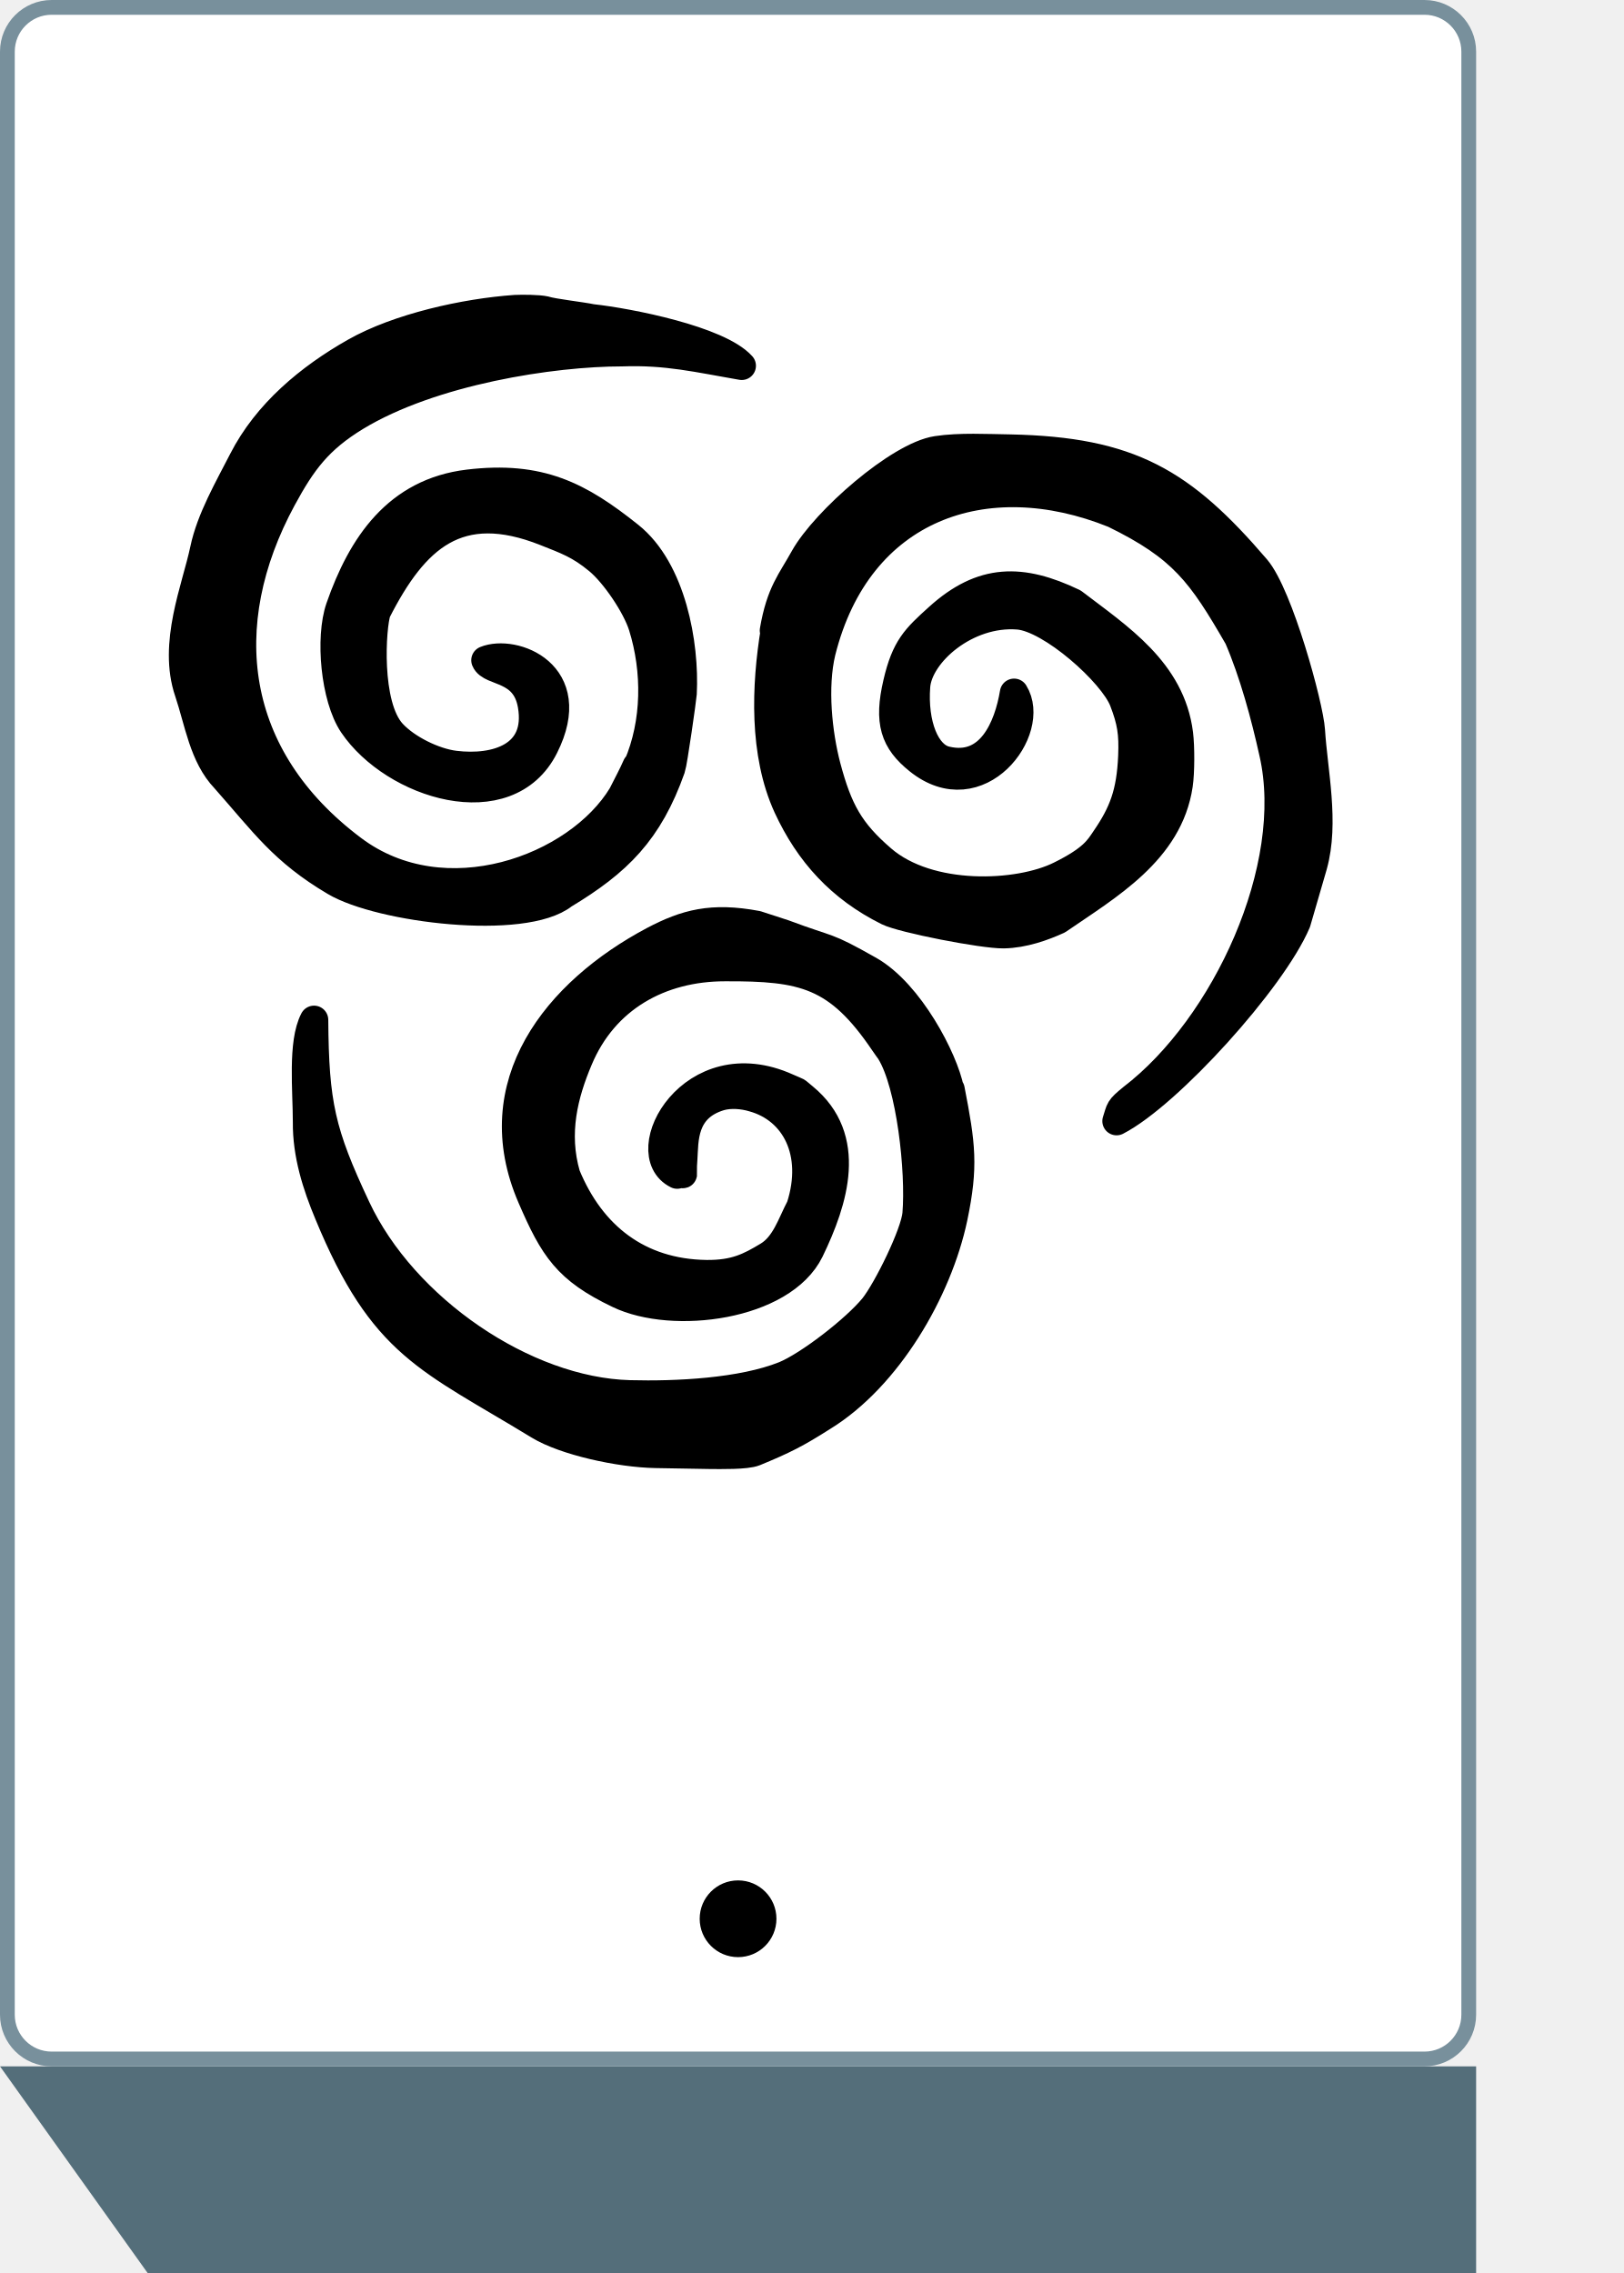
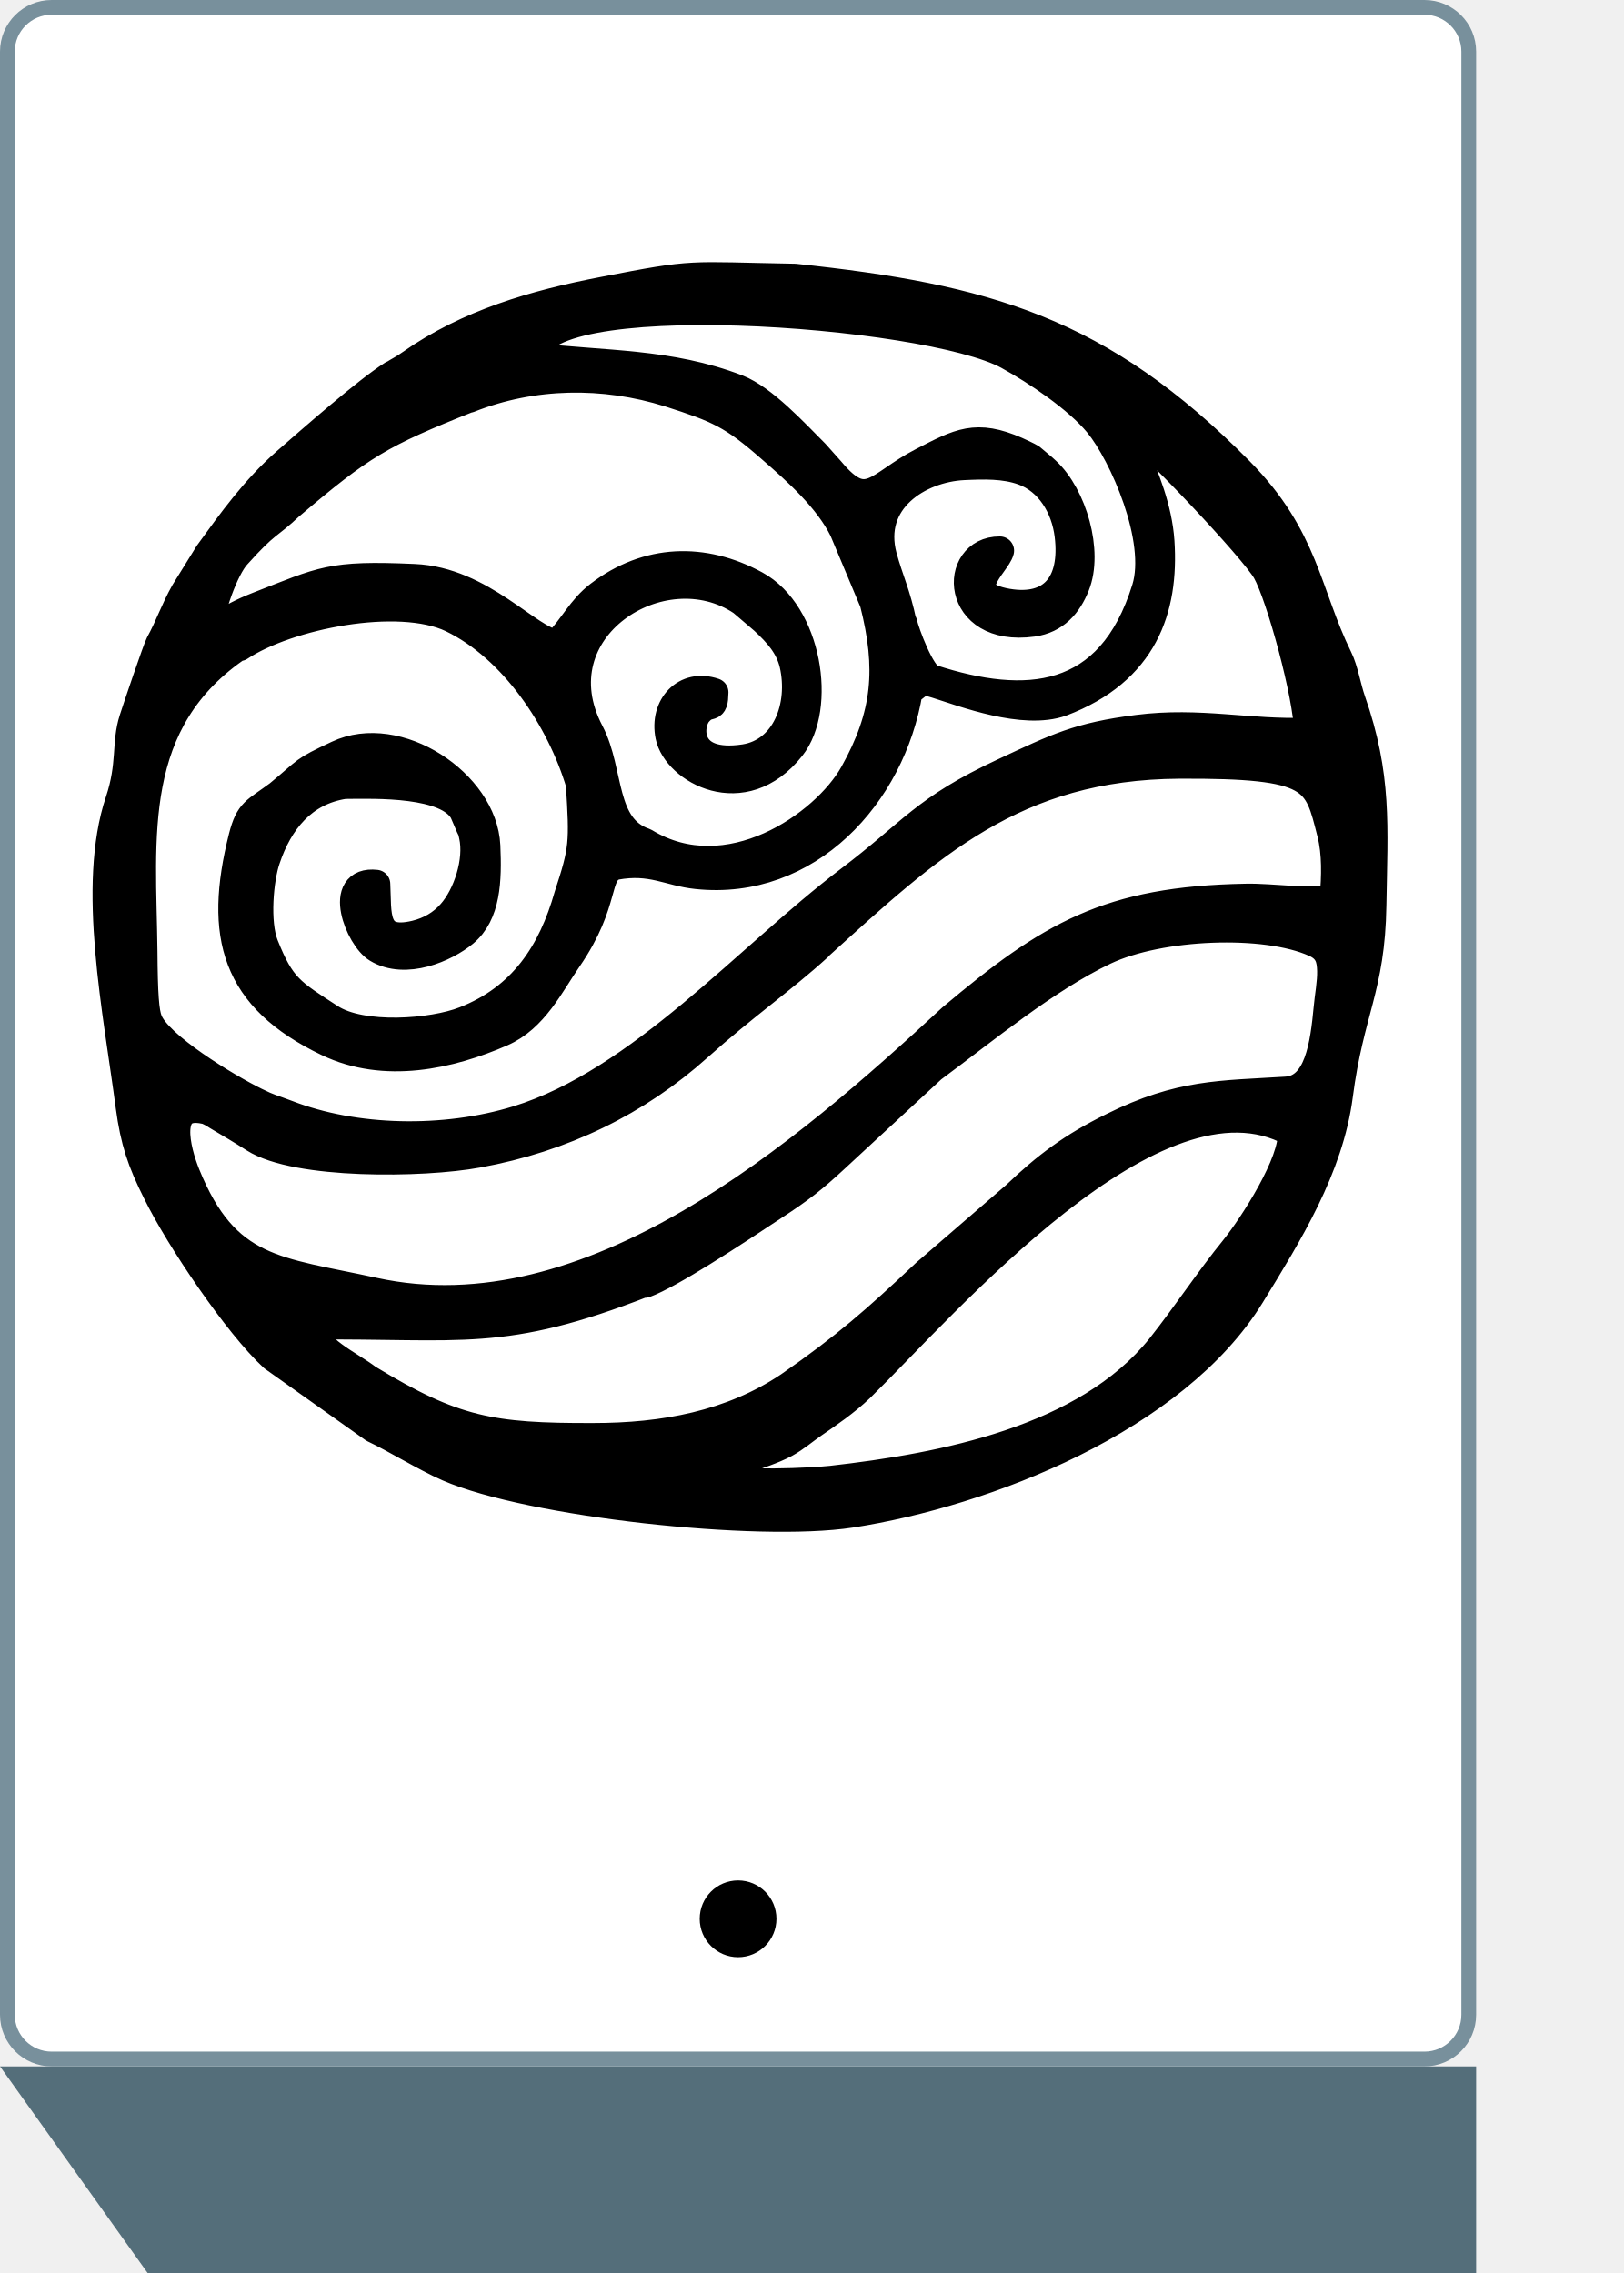
<svg xmlns="http://www.w3.org/2000/svg" width="110" height="154" viewBox="0 0 110 154">
  <path d="M0 140 L100 140 L100 154 L10 154 Z" fill="#546e7a" />
  <rect x="0.5" y="0.5" width="99" height="139" rx="3" fill="#ffffff" stroke="#78909c" stroke-width="1" />
  <g transform="translate(0,20)">
-     <g transform="translate(-246.9867,-205.6183) scale(0.02143)">
-       <path d="M13538 11083c-13,30 -31,63 -46,93 -141,233 -562,389 -852,171 -388,-291 -439,-710 -223,-1109 64,-118 115,-187 233,-259 241,-146 621,-204 842,-204 142,-5 239,19 378,43 -73,-81 -355,-137 -474,-150 -33,-7 -123,-17 -147,-25 -22,-5 -72,-5 -95,-4 -158,11 -370,58 -507,136 -143,81 -278,193 -354,342 -45,88 -102,186 -122,282 -26,123 -101,298 -49,450 32,95 46,203 115,275 124,140 183,228 347,325 143,85 597,141 723,41 171,-103 269,-199 340,-400 6,-16 35,-221 36,-236 8,-156 -34,-391 -168,-498 -159,-127 -283,-192 -509,-165 -225,27 -337,194 -406,392 -33,95 -16,284 41,369 129,191 488,304 605,70 116,-231 -98,-309 -186,-273 16,40 126,21 147,142 28,163 -115,205 -244,189 -66,-8 -153,-51 -198,-100 -82,-89 -65,-339 -49,-385 119,-234 257,-362 534,-252 65,26 107,40 167,90 52,43 120,144 140,208 44,141 43,305 -16,442z" fill="#000000" stroke="#000000" stroke-width="90.0" stroke-linejoin="round" stroke-linecap="round" />
-       <path d="M13975 10654c-29,176 -37,390 40,558 68,147 168,257 317,331 46,23 301,73 366,72 63,-1 126,-24 172,-45 157,-108 350,-218 381,-427 6,-40 6,-121 1,-161 -25,-199 -190,-305 -334,-415 -163,-78 -287,-79 -426,47 -72,65 -104,95 -130,207 -29,124 -9,183 67,244 190,153 375,-96 302,-213 -18,109 -75,247 -215,214 -65,-15 -104,-115 -95,-235 8,-104 159,-237 323,-224 104,8 299,182 333,270 25,65 31,103 28,175 -5,117 -29,180 -86,263 -21,31 -39,63 -142,114 -132,66 -415,78 -564,-51 -101,-87 -138,-154 -175,-293 -27,-103 -43,-251 -16,-363 115,-459 519,-600 925,-436 217,106 276,188 393,391 48,111 85,248 111,366 82,361 -151,864 -446,1090 -44,36 -37,34 -50,73 163,-84 492,-447 569,-629l52 -179c38,-136 1,-297 -7,-427 -5,-78 -101,-428 -173,-512 -234,-273 -398,-371 -777,-379 -73,-1 -160,-6 -232,5 -120,18 -354,224 -419,340 -42,76 -75,109 -96,230z" fill="#000000" stroke="#000000" stroke-width="90.0" stroke-linejoin="round" stroke-linecap="round" />
-       <path d="M14528 12107c-19,-97 -128,-306 -255,-378 -145,-82 -117,-58 -269,-115l-86 -28c-143,-27 -225,-4 -326,49 -307,163 -541,455 -386,812 70,162 112,228 275,306 172,83 518,38 604,-138 77,-159 138,-355 -19,-484 -32,-26 -10,-12 -52,-31 -301,-136 -486,207 -348,275 29,-11 13,22 19,-50 4,-56 -4,-161 117,-197 32,-9 72,-6 105,4 132,37 204,174 149,345 -29,55 -48,122 -103,155 -58,35 -104,59 -195,58 -214,-3 -364,-121 -443,-313 -39,-134 -7,-257 39,-366 81,-194 258,-292 463,-292 248,-1 357,22 504,240 7,11 16,22 19,27 65,105 94,379 83,513 -5,63 -93,241 -136,295 -57,70 -206,185 -282,216 -135,54 -341,64 -490,60 -331,-9 -714,-271 -863,-589 -112,-238 -132,-329 -134,-595 -38,73 -22,223 -22,323 -1,102 30,199 68,290 173,419 316,456 665,669 82,50 255,88 369,90 57,1 116,2 174,3 30,0 112,2 139,-9 92,-38 130,-57 215,-111 205,-126 364,-398 413,-630 34,-163 25,-230 -9,-405z" fill="#000000" stroke="#000000" stroke-width="90.0" stroke-linejoin="round" stroke-linecap="round" />
+     <g transform="translate(-247.7367,-350.3456) scale(0.02143)">
+       <path d="M12801 16600c-83,53 -251,201 -337,276 -97,85 -171,188 -244,289l-75 121c-33,58 -50,111 -80,165 -8,15 -72,203 -83,238 -25,77 -5,142 -44,259 -90,267 -6,668 33,966 15,110 36,172 85,270 72,147 257,420 368,522l317 225c70,33 163,91 236,123 260,113 980,191 1273,146 428,-66 1025,-301 1264,-691 119,-194 248,-401 278,-630 35,-270 102,-338 106,-602 4,-252 18,-408 -66,-648 -14,-40 -23,-97 -41,-133 -101,-206 -104,-380 -312,-591 -442,-447 -804,-547 -1406,-611 -346,-6 -307,-17 -605,41 -218,42 -428,103 -609,230 -22,16 -38,23 -58,36zm242 75c202,-80 426,-83 633,-18 156,50 200,69 322,176 84,73 181,160 229,258l96 229c53,208 41,355 -64,542 -91,162 -398,376 -661,216 -138,-47 -108,-222 -173,-347 -172,-327 229,-584 481,-414l69 59c45,42 80,81 94,138 31,135 -26,279 -155,299 -190,29 -180,-107 -147,-145 36,-42 50,0 51,-64 -91,-31 -160,44 -141,138 21,105 232,227 384,35 99,-125 53,-423 -113,-513 -164,-89 -341,-84 -493,32 -58,44 -83,103 -135,155 -89,-11 -237,-199 -451,-208 -266,-12 -287,8 -493,88 -112,44 -110,68 -156,74 3,-61 49,-192 88,-235 96,-107 98,-90 168,-156 226,-192 285,-228 567,-340zm-725 785c150,-100 501,-171 671,-90 195,94 344,319 405,523 12,188 11,208 -37,354 -51,180 -144,323 -328,395 -101,40 -325,57 -425,-8 -125,-81 -155,-97 -208,-230 -29,-72 -16,-211 5,-272 40,-120 116,-216 248,-236 102,-1 326,-8 377,85l21 49c7,18 -1,-20 9,27 18,80 -19,190 -69,246 -30,34 -68,56 -113,67 -137,33 -120,-67 -125,-160 -125,-14 -53,170 4,204 89,54 216,-2 274,-50 71,-59 75,-165 70,-275 -9,-197 -281,-377 -469,-288 -115,54 -90,46 -187,126 -74,55 -92,53 -113,134 -79,313 -24,509 268,649 181,87 387,40 550,-31 103,-45 153,-152 209,-233 126,-183 82,-272 151,-294 114,-21 169,20 257,29 350,37 615,-252 669,-580l16 -12c27,-21 28,-25 73,-11 86,27 275,100 395,57 260,-99 326,-295 312,-508 -14,-209 -170,-411 -95,-363 65,41 393,389 431,457 44,78 131,396 132,508 -189,7 -343,-34 -539,-9 -188,24 -255,58 -422,136 -255,119 -286,188 -491,343 -318,241 -659,637 -1048,757 -231,71 -514,65 -728,-18 -47,-18 -56,-18 -100,-40 -92,-45 -309,-177 -339,-256 -11,-27 -15,-83 -16,-220 -4,-358 -53,-728 306,-967zm1828 948c352,-319 620,-573 1143,-576 432,-2 436,44 480,218 16,63 14,137 8,204 -82,19 -192,-2 -279,0 -434,8 -619,119 -929,380 -462,427 -1140,1015 -1827,865 -306,-67 -469,-62 -594,-371 -30,-75 -73,-234 61,-204 11,2 29,13 38,19 39,23 78,46 117,71 133,85 533,80 706,48 270,-49 504,-164 697,-337 144,-129 267,-214 379,-316zm-547 1065c79,-29 273,-156 410,-247 81,-53 121,-84 192,-150l306 -283c165,-122 360,-284 545,-372 175,-83 508,-96 665,-25 45,20 51,52 52,88 1,37 -8,83 -11,118 -11,116 -29,256 -132,262 -205,13 -334,7 -549,114 -126,62 -209,124 -305,216l-286 247c-156,147 -251,231 -431,356 -183,123 -397,162 -619,162 -324,1 -441,-20 -713,-185 -60,-46 -171,-93 -180,-169 477,-4 604,42 1056,-135zm814 -2089c-19,-91 -42,-136 -62,-209 -48,-179 114,-280 255,-287 65,-3 129,-5 188,16 84,30 134,114 145,203 19,155 -53,238 -194,214 -162,-28 -35,-122 -24,-165 -150,-1 -145,261 104,227 71,-10 111,-57 135,-117 43,-107 -9,-284 -92,-361l-12 -11 -37 -31c-6,-4 -40,-20 -45,-22 -128,-56 -180,-27 -298,34 -141,72 -174,168 -290,29l-49 -55c-65,-65 -164,-173 -246,-205 -216,-83 -422,-74 -642,-100 -19,-237 1243,-146 1499,-5 89,49 218,135 284,215 79,96 199,367 151,522 -113,365 -381,381 -677,285 -35,-11 -84,-145 -91,-176zm-575 2700c18,-51 123,-62 205,-106 31,-17 60,-42 89,-62 45,-31 101,-69 147,-113 267,-261 936,-1045 1365,-808 8,93 -123,296 -182,369 -78,96 -153,210 -233,311 -237,294 -688,379 -1040,419 -56,6 -305,20 -350,-10z" fill="#000000" stroke="#000000" stroke-width="90.0" stroke-linejoin="round" stroke-linecap="round" />
    </g>
    <circle cx="50" cy="110" r="2.6" fill="#000000" />
  </g>
</svg>
